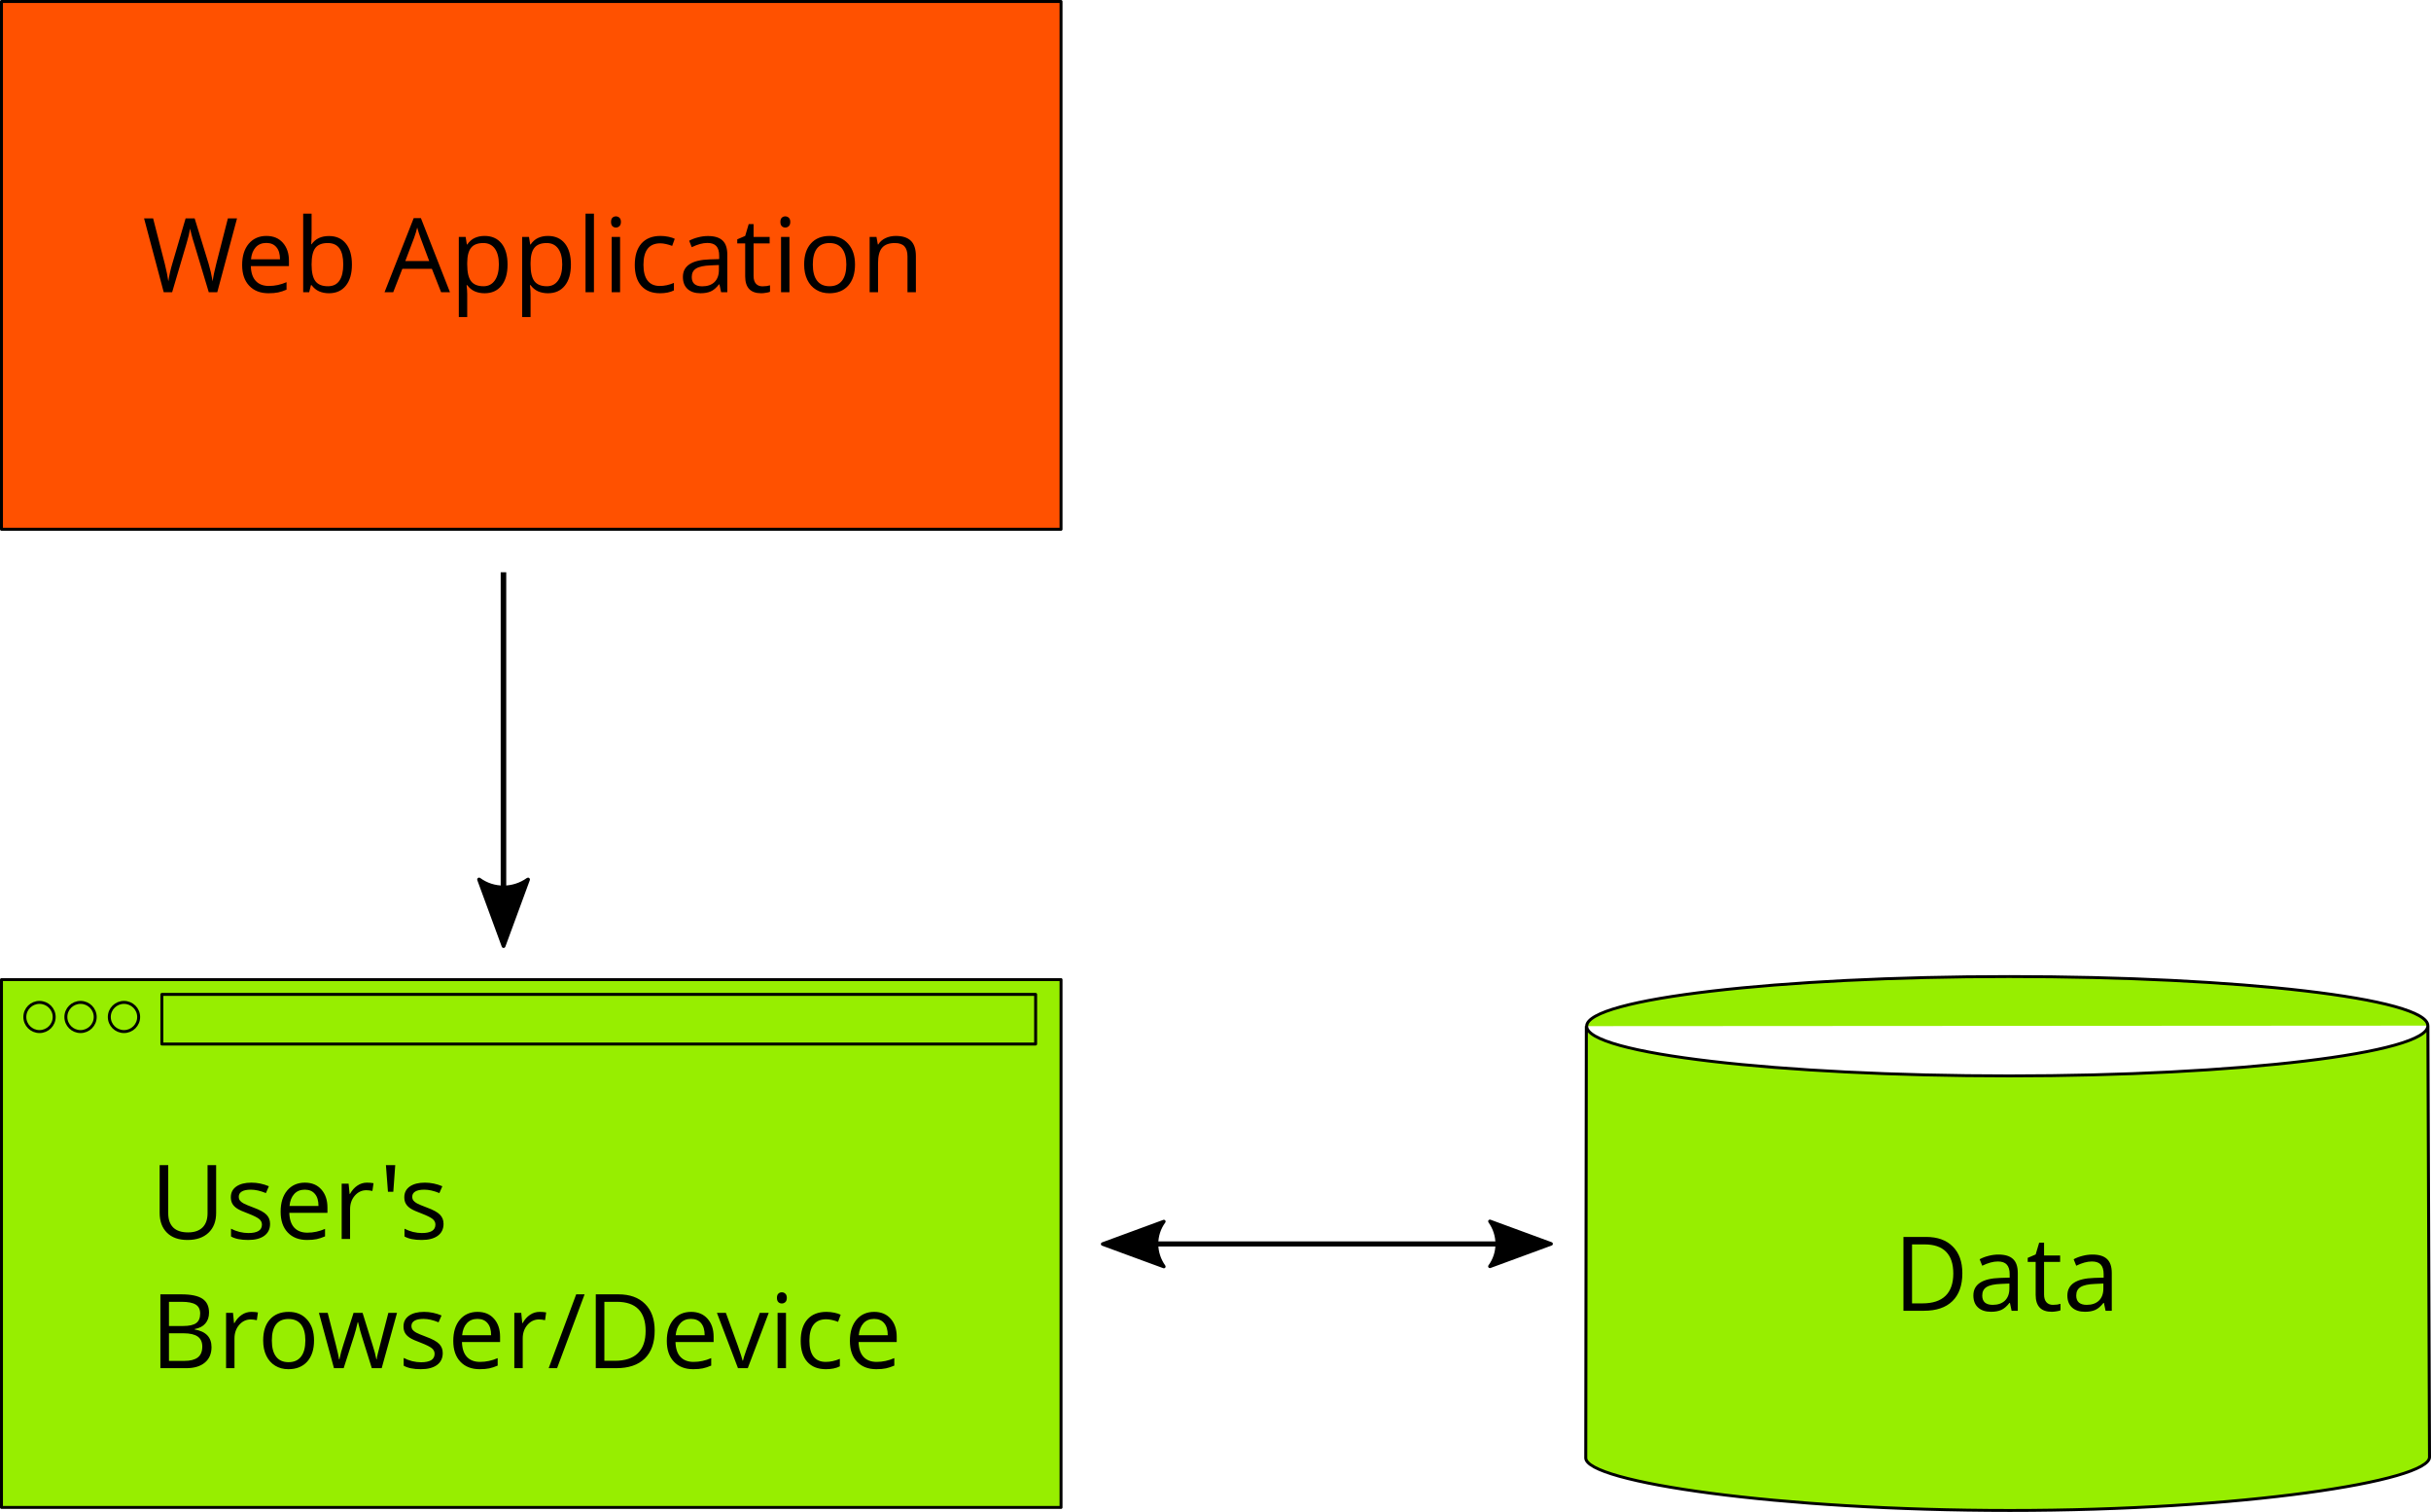
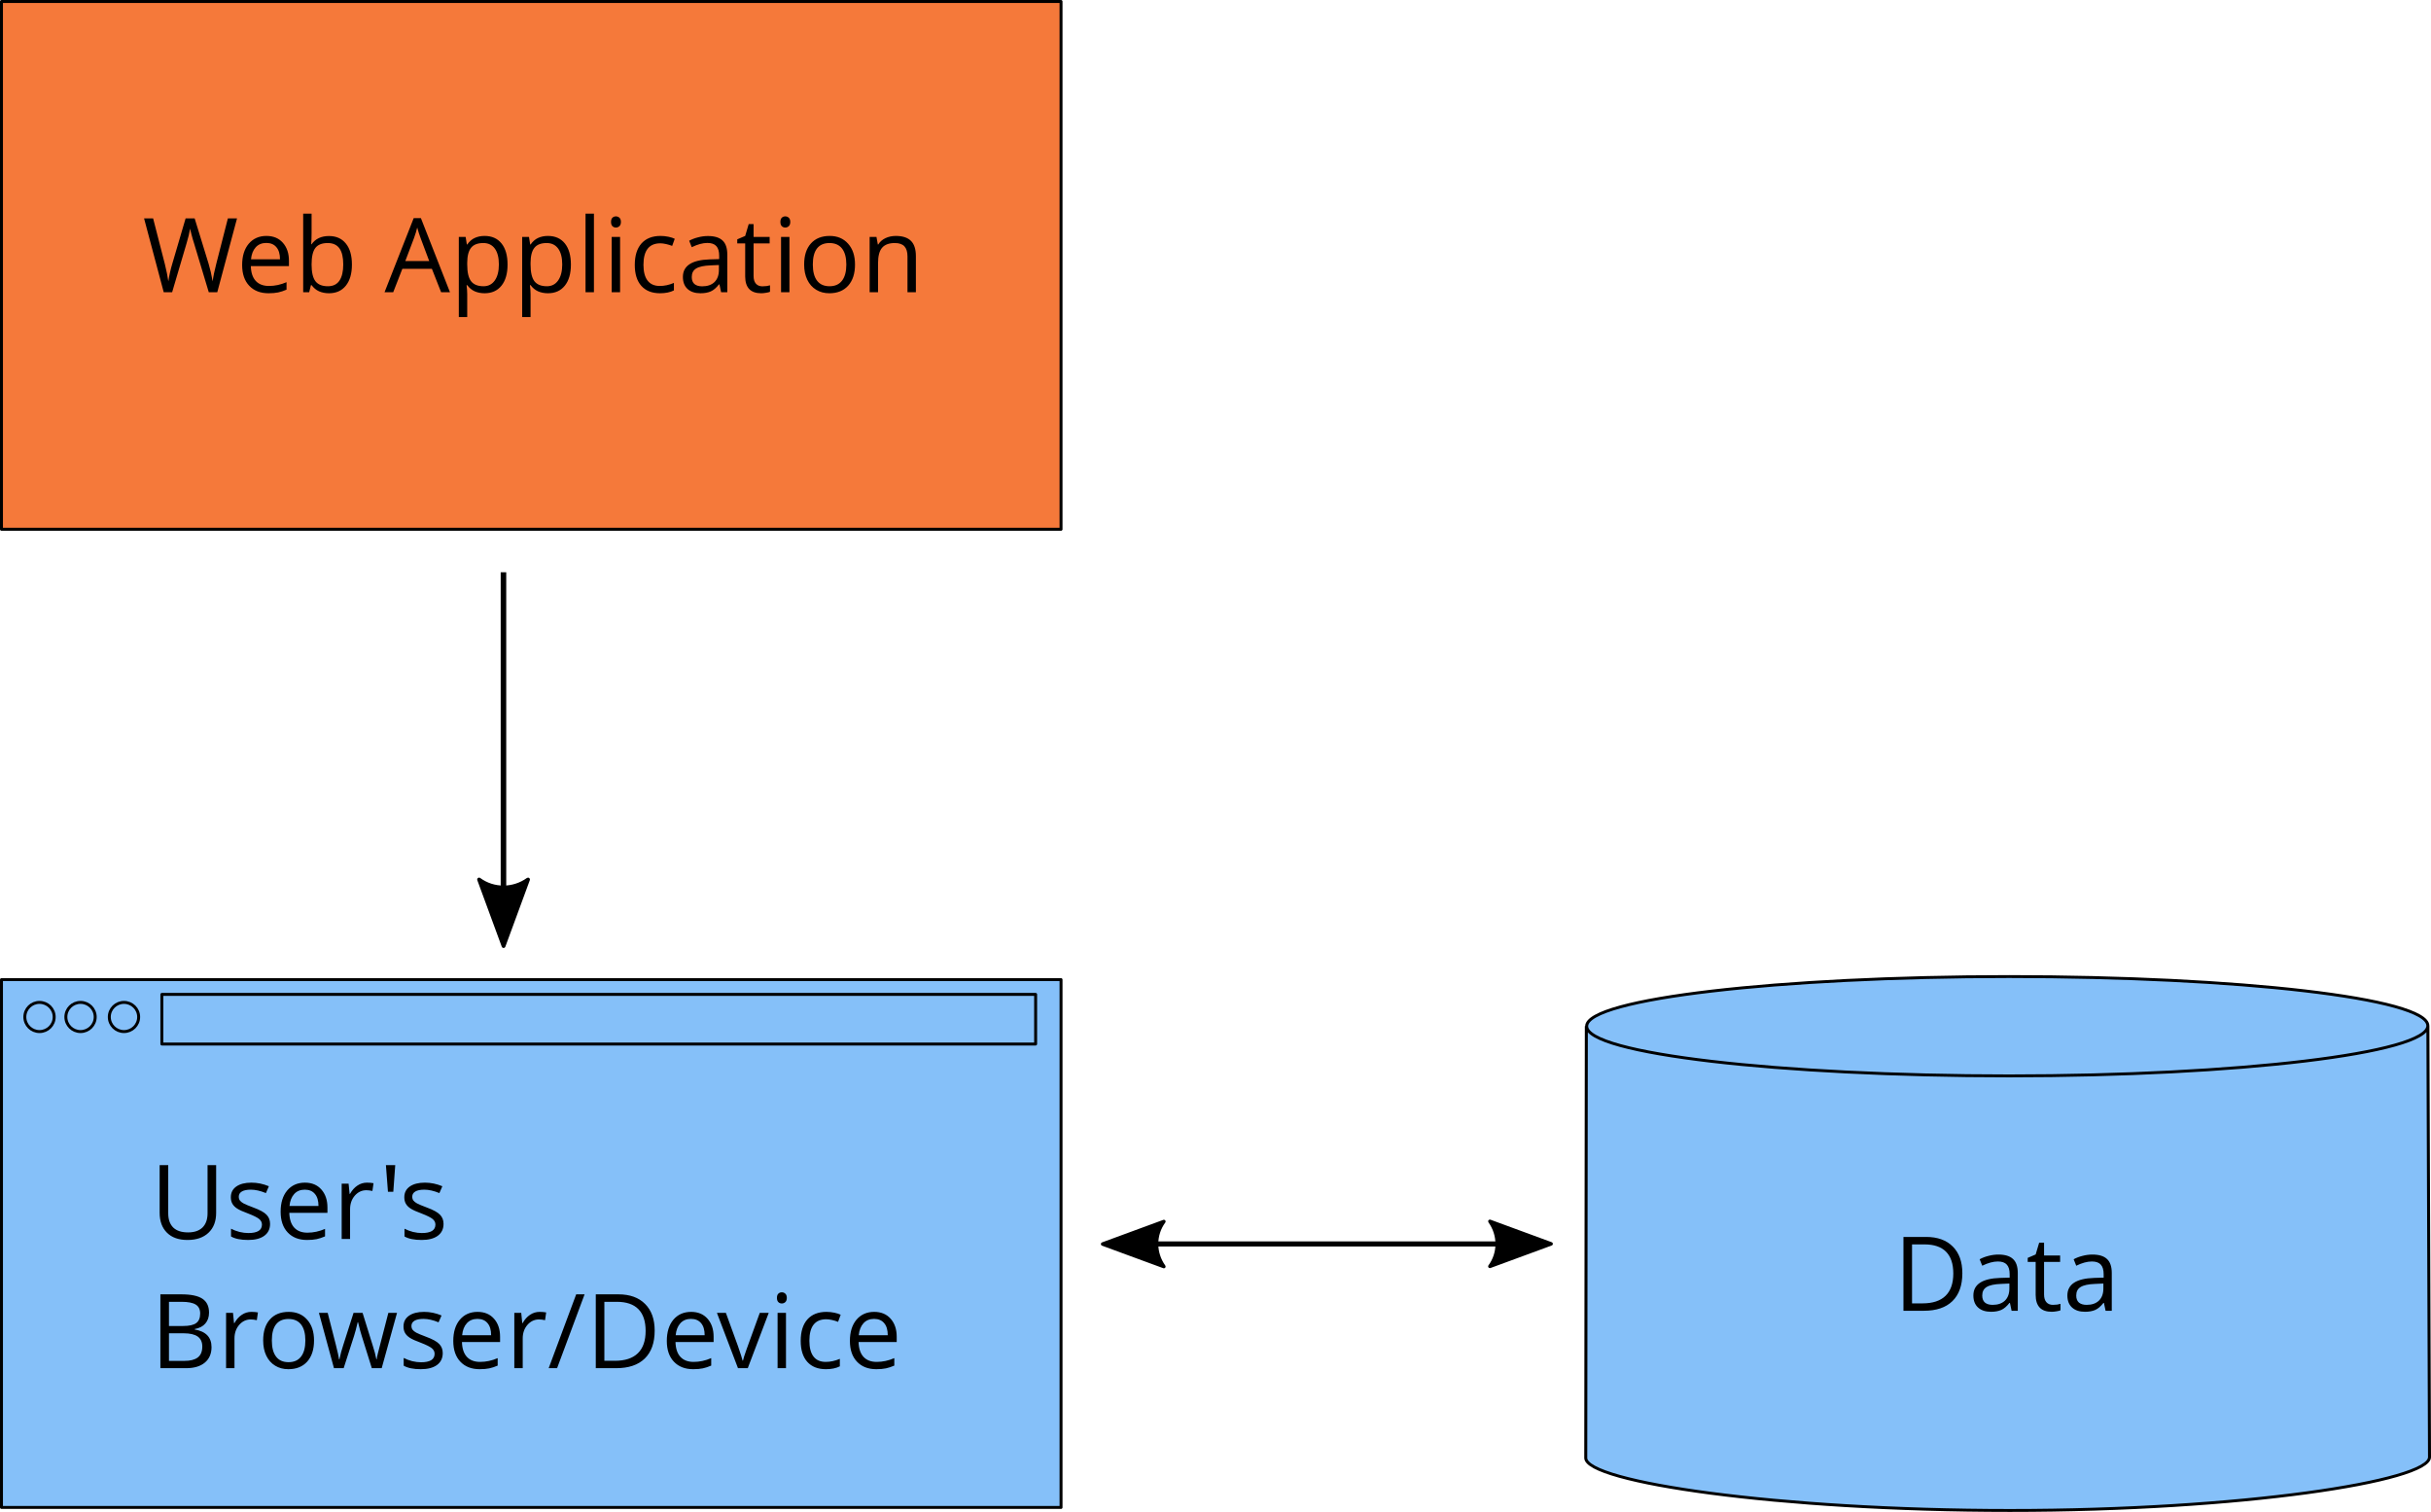
- <svg xmlns="http://www.w3.org/2000/svg" xmlns:ns1="http://www.openswatchbook.org/uri/2009/osb" xmlns:xlink="http://www.w3.org/1999/xlink" id="svg2" viewBox="0 0 411.492 255.934" height="72.23mm" width="116.13mm" version="1.1">
+ <svg xmlns="http://www.w3.org/2000/svg" id="svg2" viewBox="0 0 411.492 255.934" height="72.23mm" width="116.13mm" version="1.1">
+   <style>
+   .developer {fill: #f5793a;}
+   .user {fill: #85c0f9;}
+  </style>
  <defs id="defs4">
-     <linearGradient id="linearGradient9919" ns1:paint="solid">
-       <stop id="stop9921" stop-color="#97ee00" offset="0" />
-     </linearGradient>
    <marker id="marker8343" refY="0" refX="0" overflow="visible" orient="auto">
      <path id="path8345" stroke-linejoin="round" d="m8.719 4.034-10.926-4.018 10.926-4.018c-1.746 2.372-1.735 5.617-6e-7 8.035z" fill-rule="evenodd" transform="matrix(-1.1,0,0,-1.1,-1.1,0)" stroke="#000" stroke-width=".625" />
    </marker>
    <marker id="marker8119" refY="0" refX="0" orient="auto" overflow="visible">
      <path id="path8121" stroke-linejoin="round" d="m8.719 4.034-10.926-4.018 10.926-4.018c-1.746 2.372-1.735 5.617-6e-7 8.035z" fill-rule="evenodd" transform="matrix(-1.1,0,0,-1.1,-1.1,0)" stroke="#000" stroke-width=".625" />
    </marker>
    <marker id="marker8039" refY="0" refX="0" overflow="visible" orient="auto">
      <path id="path8041" stroke-linejoin="round" d="m8.719 4.034-10.926-4.018 10.926-4.018c-1.746 2.372-1.735 5.617-6e-7 8.035z" fill-rule="evenodd" transform="matrix(1.1,0,0,1.1,1.1,0)" stroke="#000" stroke-width=".625" />
    </marker>
-     <linearGradient id="linearGradient9979" y2="587.48" gradientUnits="userSpaceOnUse" y1="587.48" gradientTransform="translate(-488.91 215.16)" x2="788.28" x1="608.44">
-       <stop id="stop9927" stop-color="#ff5100" offset="0" />
-     </linearGradient>
-     <linearGradient id="linearGradient9985" y2="753.06" xlink:href="#linearGradient9919" gradientUnits="userSpaceOnUse" y1="753.06" gradientTransform="translate(-488.91 215.16)" x2="788.28" x1="608.44" />
-     <linearGradient id="linearGradient9991" y2="515.67" xlink:href="#linearGradient9919" gradientUnits="userSpaceOnUse" y1="515.67" x2="230.46" x1="16.507" />
  </defs>
  <g id="layer1" transform="translate(-119.52 -757.72)">
-     <path id="path4158-2-9-2" stroke-linejoin="round" d="m142.99 929.87a2.484 2.469 0 0 1 -2.484 2.469 2.484 2.469 0 0 1 -2.484 -2.469 2.484 2.469 0 0 1 2.484 -2.469 2.484 2.469 0 0 1 2.484 2.469zm-7.354 0a2.484 2.469 0 0 1 -2.484 2.469 2.484 2.469 0 0 1 -2.484 -2.469 2.484 2.469 0 0 1 2.484 -2.469 2.484 2.469 0 0 1 2.484 2.469zm-6.945 0a2.484 2.469 0 0 1 -2.484 2.469 2.484 2.469 0 0 1 -2.484 -2.469 2.484 2.469 0 0 1 2.484 -2.469 2.484 2.469 0 0 1 2.484 2.469zm18.229-3.822h147.9v8.4h-147.9zm-27.149-2.5h179.35v89.346h-179.35z" stroke="#000" stroke-linecap="round" stroke-width=".5" fill="url(#linearGradient9985)" />
-     <rect id="rect4136-6-9-9" stroke-linejoin="round" height="89.346" width="179.35" stroke="#000" stroke-linecap="round" y="757.97" x="119.77" stroke-width=".5" fill="url(#linearGradient9979)" />
-     <g id="g4325-8-3" transform="matrix(.6699 0 0 .64772 376.63 634.21)" stroke-width=".759" fill="url(#linearGradient9991)">
-       <path id="path1934-3-0" stroke-linejoin="round" d="m229.66 458.75c0 7.166-47.748 13.111-105.8 13.111-58.056 0-106.75-5.816-106.75-12.982 0-7.166 48.693-12.982 106.75-12.982 58.056 0 105.8 5.687 105.8 12.853zm0.008-0.025 0.41 112.77c0 6.303-47.5 13.936-106.03 13.936-58.527 0-107.17-7.423-107.17-13.726l0.151-112.85" fill-rule="evenodd" stroke="#000" stroke-width=".759" fill="url(#linearGradient9991)" />
+     <path class="user" id="path4158-2-9-2" stroke-linejoin="round" d="m142.99 929.87a2.484 2.469 0 0 1 -2.484 2.469 2.484 2.469 0 0 1 -2.484 -2.469 2.484 2.469 0 0 1 2.484 -2.469 2.484 2.469 0 0 1 2.484 2.469zm-7.354 0a2.484 2.469 0 0 1 -2.484 2.469 2.484 2.469 0 0 1 -2.484 -2.469 2.484 2.469 0 0 1 2.484 -2.469 2.484 2.469 0 0 1 2.484 2.469zm-6.945 0a2.484 2.469 0 0 1 -2.484 2.469 2.484 2.469 0 0 1 -2.484 -2.469 2.484 2.469 0 0 1 2.484 -2.469 2.484 2.469 0 0 1 2.484 2.469zm18.229-3.822h147.9v8.4h-147.9zm-27.149-2.5h179.35v89.346h-179.35z" stroke="#000" stroke-linecap="round" stroke-width=".5" />
+     <rect class="developer" id="rect4136-6-9-9" stroke-linejoin="round" height="89.346" width="179.35" stroke="#000" stroke-linecap="round" y="757.97" x="119.77" stroke-width=".5" />
+     <g id="g4325-8-3" transform="matrix(.6699 0 0 .64772 376.63 634.21)" stroke-width=".759">
+       <path class="user" id="path1934-3-0" stroke-linejoin="round" d="m229.66 458.75c0 7.166-47.748 13.111-105.8 13.111-58.056 0-106.75-5.816-106.75-12.982 0-7.166 48.693-12.982 106.75-12.982 58.056 0 105.8 5.687 105.8 12.853zm0.008-0.025 0.41 112.77c0 6.303-47.5 13.936-106.03 13.936-58.527 0-107.17-7.423-107.17-13.726l0.151-112.85" stroke="#000" stroke-width=".759" />
    </g>
    <text id="text4367-6-9" style="word-spacing:0px;letter-spacing:0px" xml:space="preserve" font-size="40px" line-height="125%" y="807.189" x="143.672" font-family="Sans" fill="#000000">
      <tspan id="tspan4369-55-4" font-size="17.5px" y="807.189" x="143.672" font-family="'Open Sans'">Web Application</tspan>
    </text>
    <text id="text4367-4-3-7" style="word-spacing:0px;letter-spacing:0px" xml:space="preserve" font-size="40px" line-height="125%" y="979.603" x="439.997" font-family="Sans" fill="#000000">
      <tspan id="tspan4389-9-6" font-size="17.5px" y="979.603" x="439.997" font-family="'Open Sans'">Data</tspan>
    </text>
    <text id="text4367-40-9-3" style="word-spacing:0px;letter-spacing:0px" xml:space="preserve" font-size="17.5px" line-height="125%" y="967.442" x="144.949" font-family="'Open Sans'" fill="#000000">
      <tspan id="tspan4369-5-5-3" y="967.442" x="144.949">User's</tspan>
      <tspan id="tspan6317-9-7" y="989.317" x="144.949">Browser/Device</tspan>
    </text>
    <path id="path4415-4-4" marker-end="url(#marker8119)" d="m307.31 968.29h73.618" marker-start="url(#marker8039)" stroke="#000" stroke-width="0.862" fill="none" />
    <path id="path4781-1-2" marker-end="url(#marker8343)" d="m204.74 854.59v62.03" stroke="#000" stroke-width=".937px" fill="none" />
  </g>
</svg>
